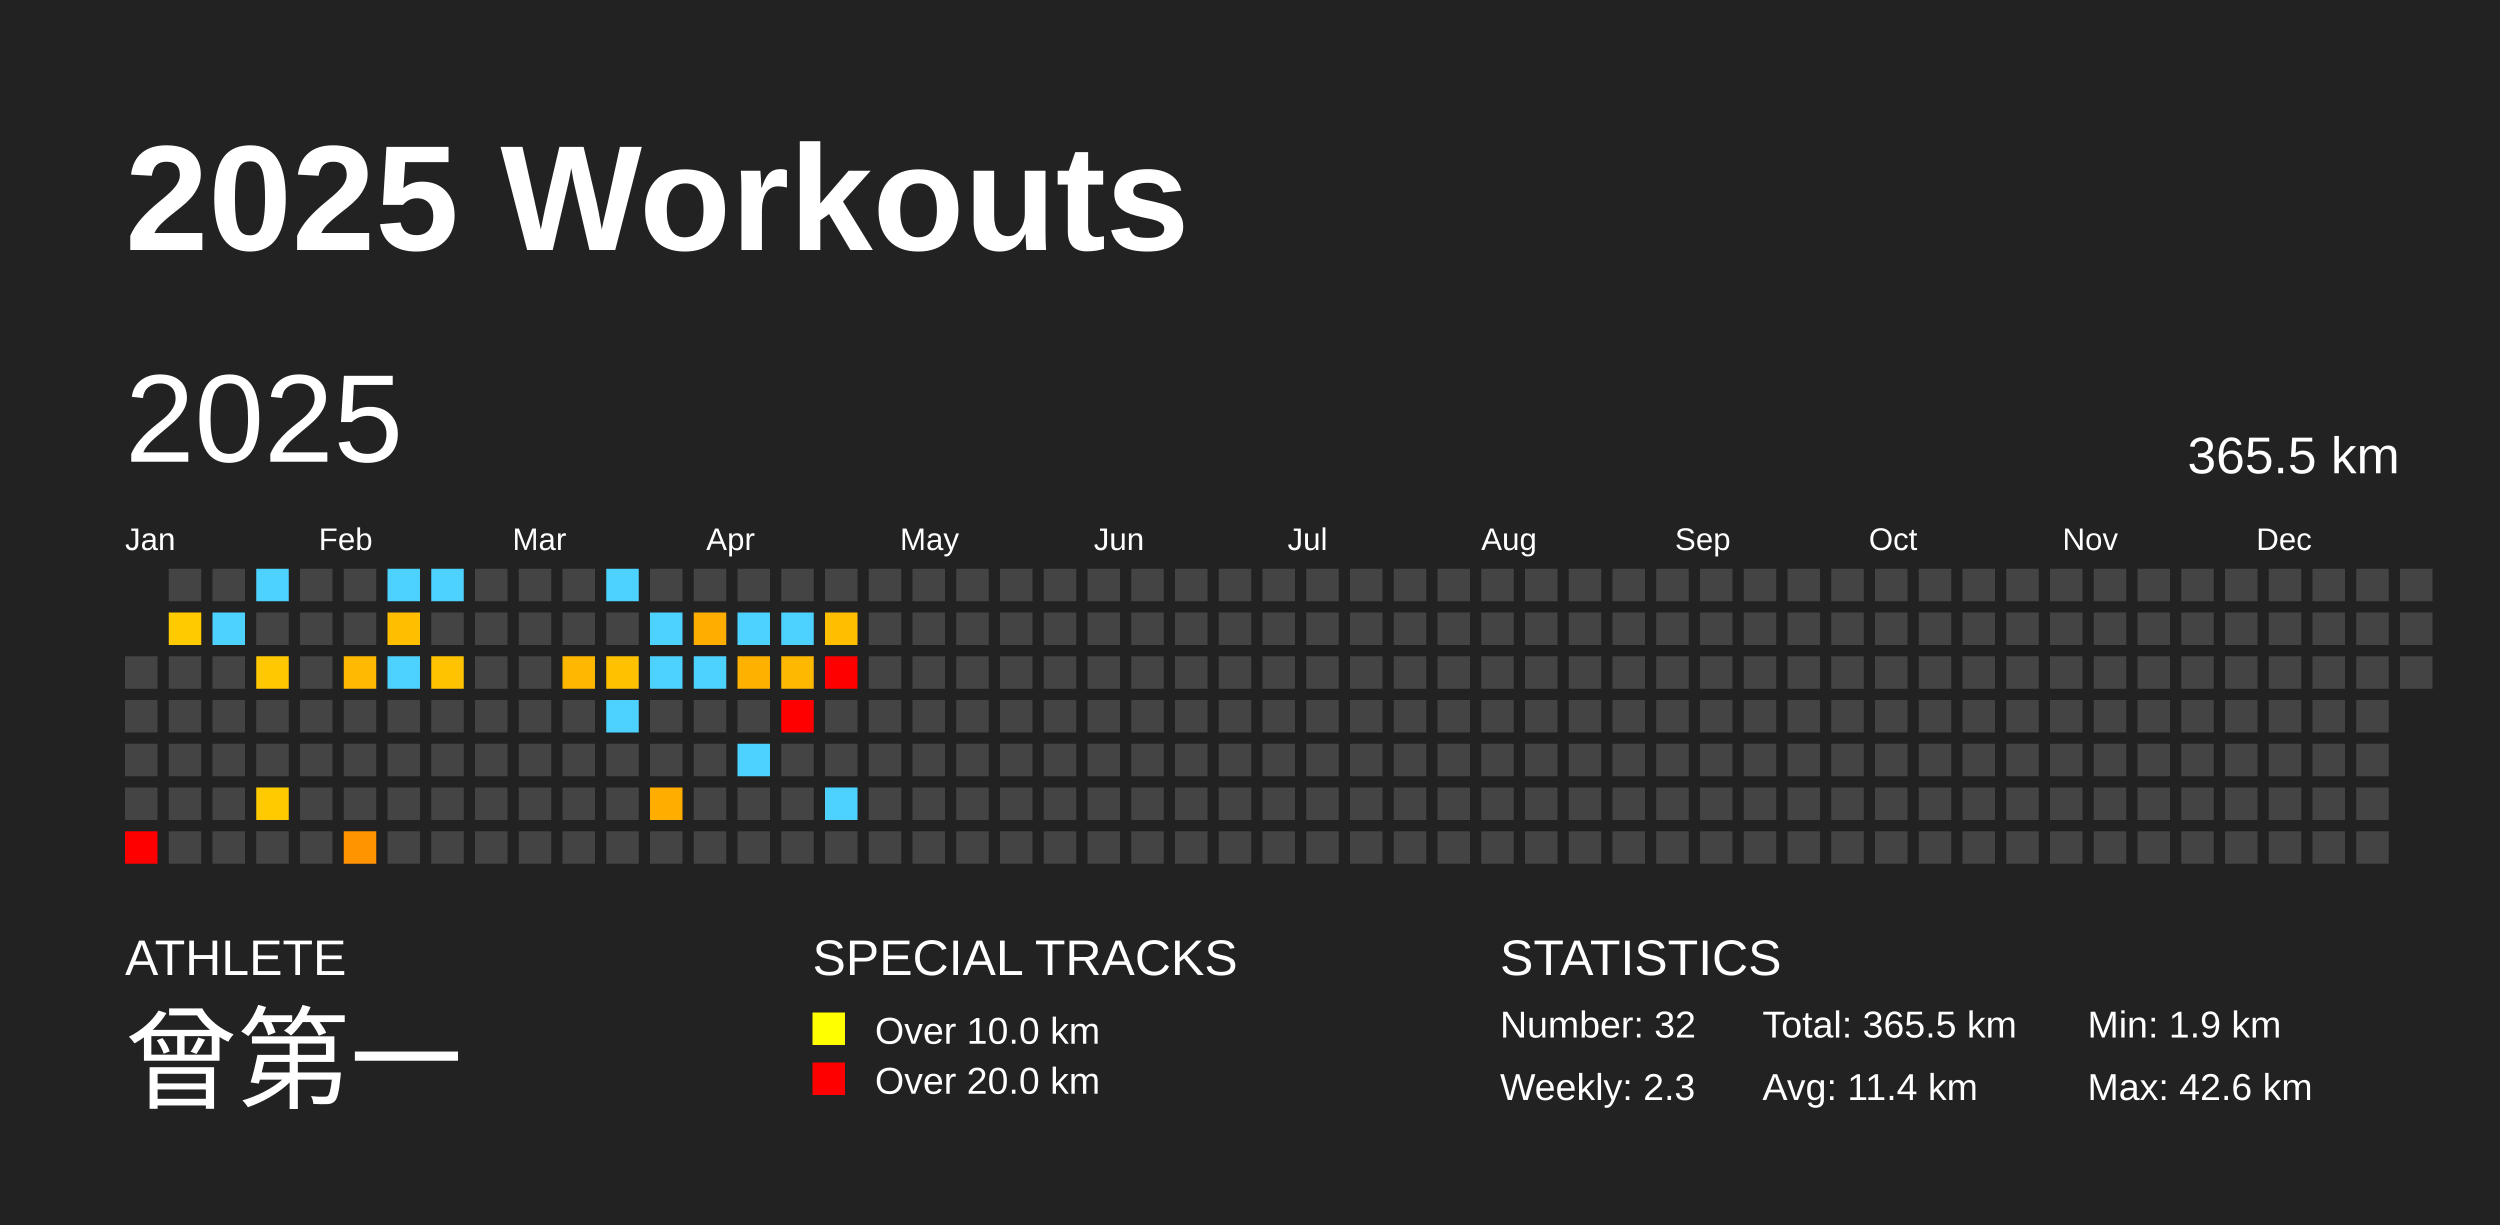
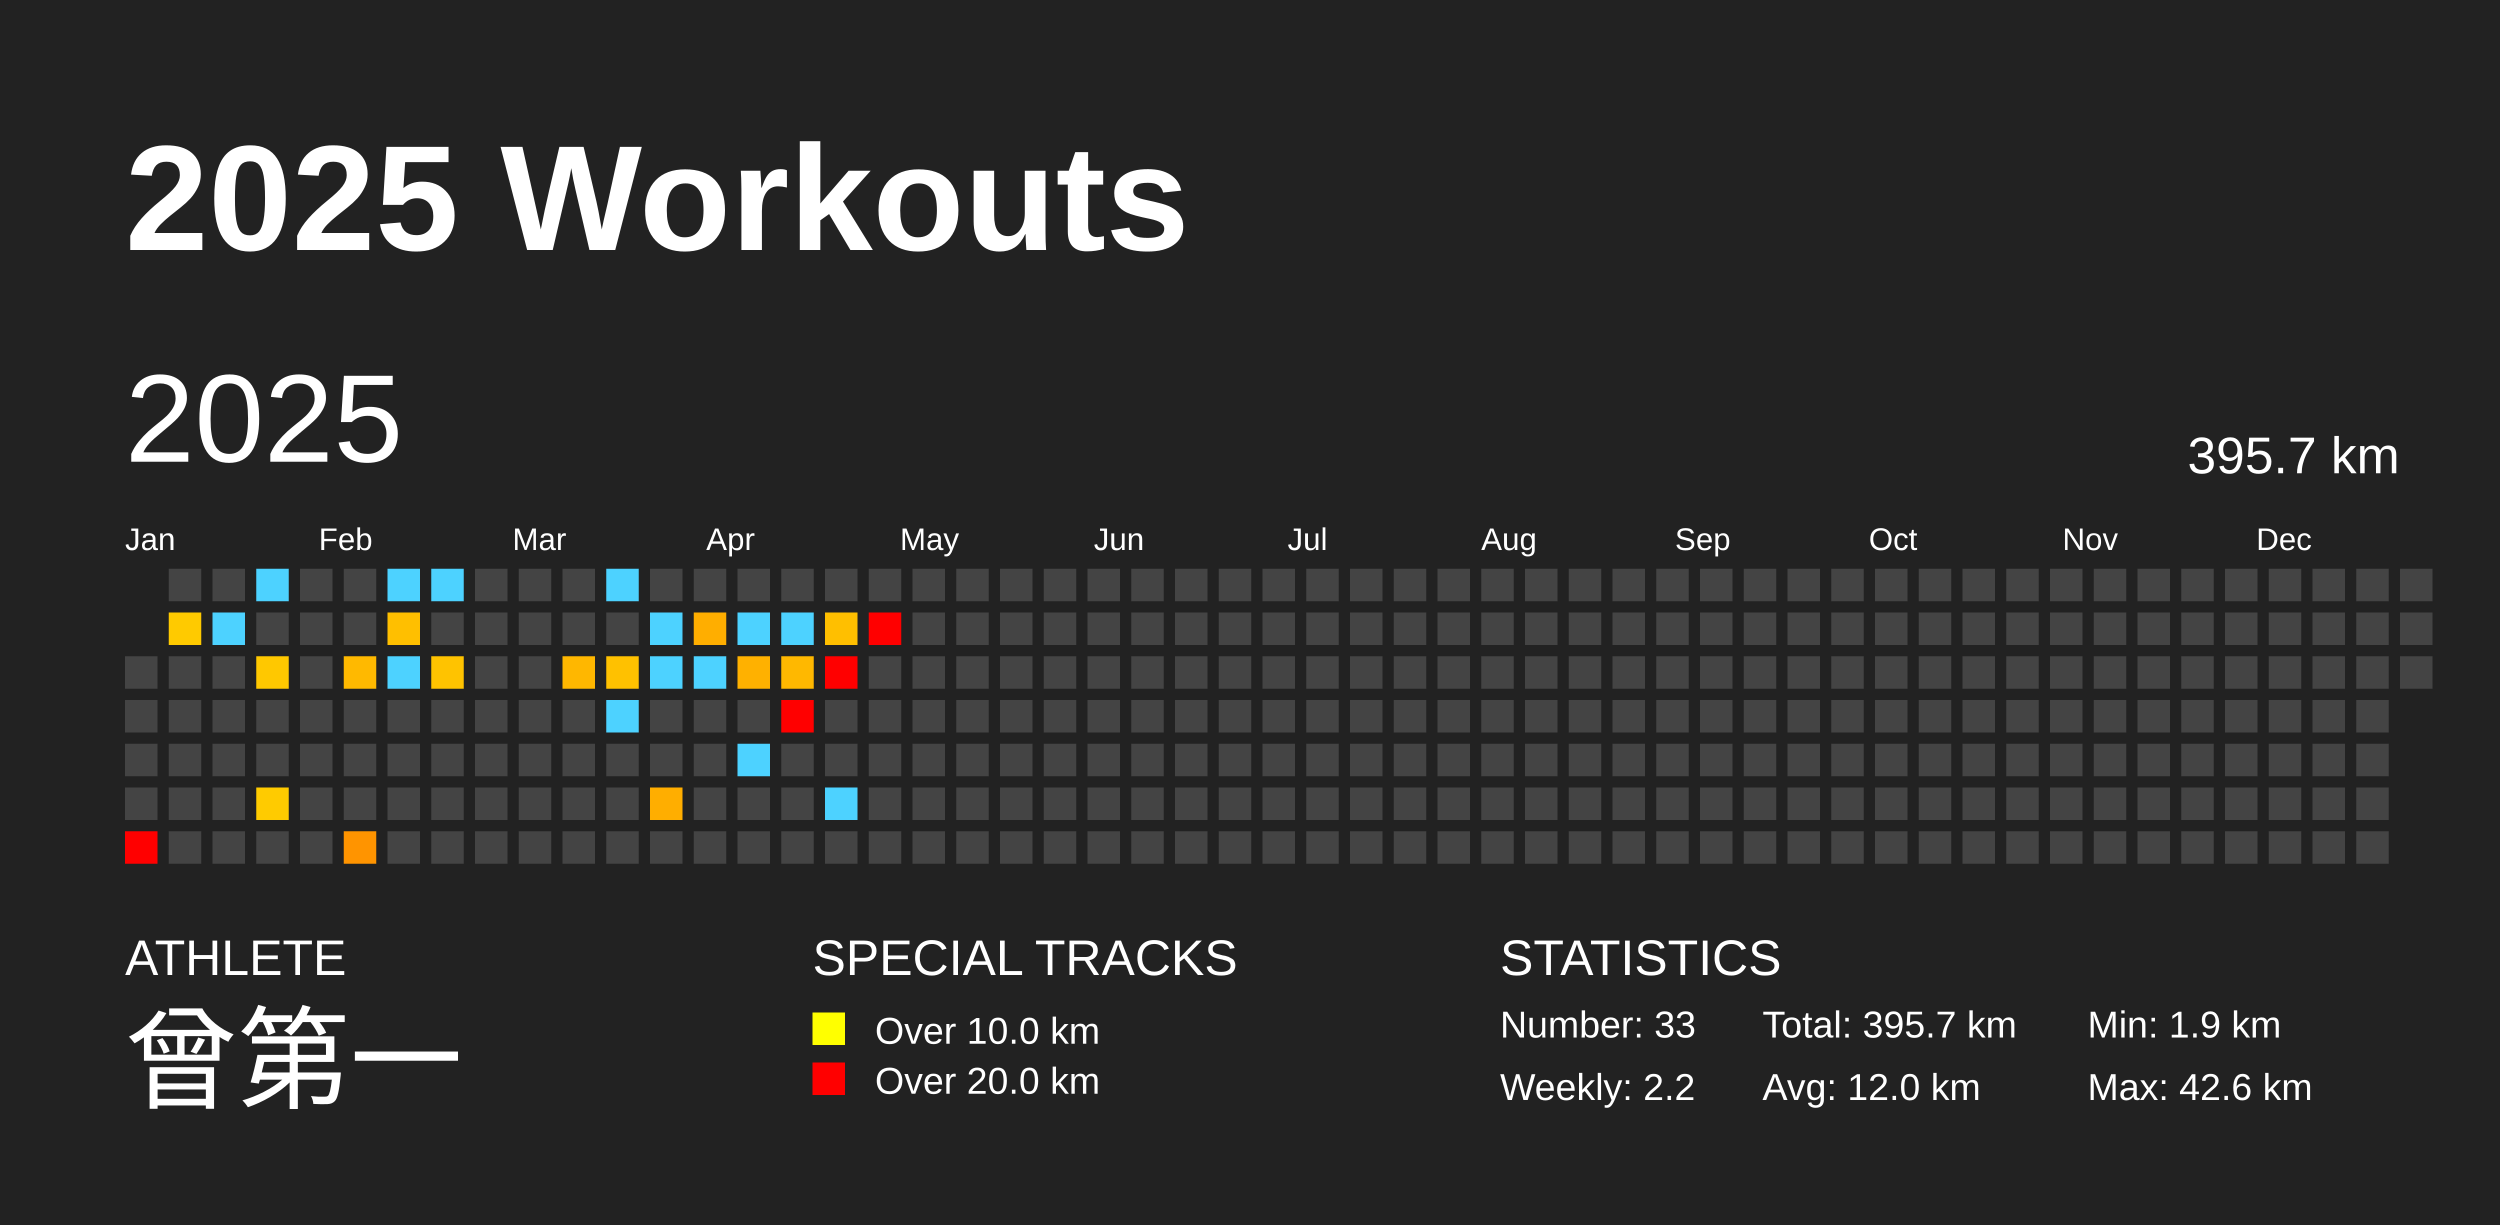
<svg xmlns="http://www.w3.org/2000/svg" baseProfile="full" height="98mm" version="1.1" viewBox="0,0,200,98" width="200mm">
  <defs />
  <rect fill="#222222" height="98" width="200" x="0" y="0" />
  <text fill="#FFFFFF" style="font-size:12px; font-family:Arial; font-weight:bold;" x="10" y="20">2025 Workouts</text>
  <text fill="#FFFFFF" style="font-size:4px; font-family:Arial" x="10" y="78">ATHLETE</text>
  <text fill="#FFFFFF" style="font-size:9px; font-family:Arial" x="10" y="88">曾第一</text>
  <text fill="#FFFFFF" style="font-size:4px; font-family:Arial" x="65" y="78">SPECIAL TRACKS</text>
  <rect fill="yellow" height="2.6" width="2.6" x="65" y="81" />
  <text fill="#FFFFFF" style="font-size:3px; font-family:Arial" x="70" y="83.5">Over 10.0 km</text>
  <rect fill="red" height="2.6" width="2.6" x="65" y="85" />
  <text fill="#FFFFFF" style="font-size:3px; font-family:Arial" x="70" y="87.5">Over 20.0 km</text>
  <text fill="#FFFFFF" style="font-size:4px; font-family:Arial" x="120" y="78">STATISTICS</text>
-   <text fill="#FFFFFF" style="font-size:3px; font-family:Arial" x="120" y="83">Number: 32</text>
-   <text fill="#FFFFFF" style="font-size:3px; font-family:Arial" x="120" y="88">Weekly: 2.3</text>
-   <text fill="#FFFFFF" style="font-size:3px; font-family:Arial" x="141" y="83">Total: 365.5 km</text>
-   <text fill="#FFFFFF" style="font-size:3px; font-family:Arial" x="141" y="88">Avg: 11.4 km</text>
+   <text fill="#FFFFFF" style="font-size:3px; font-family:Arial" x="120" y="83">Number: 33</text>
+   <text fill="#FFFFFF" style="font-size:3px; font-family:Arial" x="120" y="88">Weekly: 2.2</text>
+   <text fill="#FFFFFF" style="font-size:3px; font-family:Arial" x="141" y="83">Total: 395.7 km</text>
+   <text fill="#FFFFFF" style="font-size:3px; font-family:Arial" x="141" y="88">Avg: 12.0 km</text>
  <text fill="#FFFFFF" style="font-size:3px; font-family:Arial" x="167" y="83">Min: 1.9 km</text>
  <text fill="#FFFFFF" style="font-size:3px; font-family:Arial" x="167" y="88">Max: 42.6 km</text>
  <text dominant-baseline="hanging" fill="#FFFFFF" style="font-size:10.0px; font-family:Arial;" x="10" y="30">2025</text>
-   <text dominant-baseline="hanging" fill="#FFFFFF" style="font-size:4.125px; font-family:Arial;" x="175" y="35">365.5 km</text>
+   <text dominant-baseline="hanging" fill="#FFFFFF" style="font-size:4.125px; font-family:Arial;" x="175" y="35">395.7 km</text>
  <text fill="#FFFFFF" style="font-size:2.5px; font-family:Arial" x="10.0" y="44">Jan</text>
  <text fill="#FFFFFF" style="font-size:2.5px; font-family:Arial" x="25.5" y="44">Feb</text>
  <text fill="#FFFFFF" style="font-size:2.5px; font-family:Arial" x="41.0" y="44">Mar</text>
  <text fill="#FFFFFF" style="font-size:2.5px; font-family:Arial" x="56.5" y="44">Apr</text>
  <text fill="#FFFFFF" style="font-size:2.5px; font-family:Arial" x="72.0" y="44">May</text>
  <text fill="#FFFFFF" style="font-size:2.5px; font-family:Arial" x="87.5" y="44">Jun</text>
  <text fill="#FFFFFF" style="font-size:2.5px; font-family:Arial" x="103.0" y="44">Jul</text>
  <text fill="#FFFFFF" style="font-size:2.5px; font-family:Arial" x="118.5" y="44">Aug</text>
  <text fill="#FFFFFF" style="font-size:2.5px; font-family:Arial" x="134.0" y="44">Sep</text>
  <text fill="#FFFFFF" style="font-size:2.5px; font-family:Arial" x="149.5" y="44">Oct</text>
  <text fill="#FFFFFF" style="font-size:2.5px; font-family:Arial" x="165.0" y="44">Nov</text>
  <text fill="#FFFFFF" style="font-size:2.5px; font-family:Arial" x="180.5" y="44">Dec</text>
  <rect fill="#444444" height="2.6" width="2.6" x="10.0" y="52.5" />
  <rect fill="#444444" height="2.6" width="2.6" x="10.0" y="56.0" />
  <rect fill="#444444" height="2.6" width="2.6" x="10.0" y="59.5" />
  <rect fill="#444444" height="2.6" width="2.6" x="10.0" y="63.0" />
  <rect fill="red" height="2.6" width="2.6" x="10.0" y="66.5" />
  <rect fill="#444444" height="2.6" width="2.6" x="13.5" y="45.5" />
  <rect fill="#ffca00" height="2.6" width="2.6" x="13.5" y="49.0" />
  <rect fill="#444444" height="2.6" width="2.6" x="13.5" y="52.5" />
  <rect fill="#444444" height="2.6" width="2.6" x="13.5" y="56.0" />
  <rect fill="#444444" height="2.6" width="2.6" x="13.5" y="59.5" />
  <rect fill="#444444" height="2.6" width="2.6" x="13.5" y="63.0" />
  <rect fill="#444444" height="2.6" width="2.6" x="13.5" y="66.5" />
  <rect fill="#444444" height="2.6" width="2.6" x="17.0" y="45.5" />
  <rect fill="#4dd2ff" height="2.6" width="2.6" x="17.0" y="49.0" />
  <rect fill="#444444" height="2.6" width="2.6" x="17.0" y="52.5" />
  <rect fill="#444444" height="2.6" width="2.6" x="17.0" y="56.0" />
  <rect fill="#444444" height="2.6" width="2.6" x="17.0" y="59.5" />
  <rect fill="#444444" height="2.6" width="2.6" x="17.0" y="63.0" />
  <rect fill="#444444" height="2.6" width="2.6" x="17.0" y="66.5" />
  <rect fill="#4dd2ff" height="2.6" width="2.6" x="20.5" y="45.5" />
  <rect fill="#444444" height="2.6" width="2.6" x="20.5" y="49.0" />
  <rect fill="#ffc800" height="2.6" width="2.6" x="20.5" y="52.5" />
  <rect fill="#444444" height="2.6" width="2.6" x="20.5" y="56.0" />
  <rect fill="#444444" height="2.6" width="2.6" x="20.5" y="59.5" />
  <rect fill="#ffcb00" height="2.6" width="2.6" x="20.5" y="63.0" />
  <rect fill="#444444" height="2.6" width="2.6" x="20.5" y="66.5" />
  <rect fill="#444444" height="2.6" width="2.6" x="24.0" y="45.5" />
  <rect fill="#444444" height="2.6" width="2.6" x="24.0" y="49.0" />
  <rect fill="#444444" height="2.6" width="2.6" x="24.0" y="52.5" />
  <rect fill="#444444" height="2.6" width="2.6" x="24.0" y="56.0" />
  <rect fill="#444444" height="2.6" width="2.6" x="24.0" y="59.5" />
  <rect fill="#444444" height="2.6" width="2.6" x="24.0" y="63.0" />
  <rect fill="#444444" height="2.6" width="2.6" x="24.0" y="66.5" />
  <rect fill="#444444" height="2.6" width="2.6" x="27.5" y="45.5" />
  <rect fill="#444444" height="2.6" width="2.6" x="27.5" y="49.0" />
  <rect fill="#ffb900" height="2.6" width="2.6" x="27.5" y="52.5" />
  <rect fill="#444444" height="2.6" width="2.6" x="27.5" y="56.0" />
  <rect fill="#444444" height="2.6" width="2.6" x="27.5" y="59.5" />
  <rect fill="#444444" height="2.6" width="2.6" x="27.5" y="63.0" />
  <rect fill="#ff9400" height="2.6" width="2.6" x="27.5" y="66.5" />
  <rect fill="#4dd2ff" height="2.6" width="2.6" x="31.0" y="45.5" />
  <rect fill="#ffbf00" height="2.6" width="2.6" x="31.0" y="49.0" />
  <rect fill="#4dd2ff" height="2.6" width="2.6" x="31.0" y="52.5" />
  <rect fill="#444444" height="2.6" width="2.6" x="31.0" y="56.0" />
  <rect fill="#444444" height="2.6" width="2.6" x="31.0" y="59.5" />
  <rect fill="#444444" height="2.6" width="2.6" x="31.0" y="63.0" />
  <rect fill="#444444" height="2.6" width="2.6" x="31.0" y="66.5" />
  <rect fill="#4dd2ff" height="2.6" width="2.6" x="34.5" y="45.5" />
  <rect fill="#444444" height="2.6" width="2.6" x="34.5" y="49.0" />
  <rect fill="#ffc300" height="2.6" width="2.6" x="34.5" y="52.5" />
  <rect fill="#444444" height="2.6" width="2.6" x="34.5" y="56.0" />
  <rect fill="#444444" height="2.6" width="2.6" x="34.5" y="59.5" />
  <rect fill="#444444" height="2.6" width="2.6" x="34.5" y="63.0" />
  <rect fill="#444444" height="2.6" width="2.6" x="34.5" y="66.5" />
  <rect fill="#444444" height="2.6" width="2.6" x="38.0" y="45.5" />
  <rect fill="#444444" height="2.6" width="2.6" x="38.0" y="49.0" />
  <rect fill="#444444" height="2.6" width="2.6" x="38.0" y="52.5" />
  <rect fill="#444444" height="2.6" width="2.6" x="38.0" y="56.0" />
  <rect fill="#444444" height="2.6" width="2.6" x="38.0" y="59.5" />
  <rect fill="#444444" height="2.6" width="2.6" x="38.0" y="63.0" />
  <rect fill="#444444" height="2.6" width="2.6" x="38.0" y="66.5" />
  <rect fill="#444444" height="2.6" width="2.6" x="41.5" y="45.5" />
  <rect fill="#444444" height="2.6" width="2.6" x="41.5" y="49.0" />
  <rect fill="#444444" height="2.6" width="2.6" x="41.5" y="52.5" />
  <rect fill="#444444" height="2.6" width="2.6" x="41.5" y="56.0" />
  <rect fill="#444444" height="2.6" width="2.6" x="41.5" y="59.5" />
  <rect fill="#444444" height="2.6" width="2.6" x="41.5" y="63.0" />
  <rect fill="#444444" height="2.6" width="2.6" x="41.5" y="66.5" />
  <rect fill="#444444" height="2.6" width="2.6" x="45.0" y="45.5" />
  <rect fill="#444444" height="2.6" width="2.6" x="45.0" y="49.0" />
  <rect fill="#ffb700" height="2.6" width="2.6" x="45.0" y="52.5" />
  <rect fill="#444444" height="2.6" width="2.6" x="45.0" y="56.0" />
  <rect fill="#444444" height="2.6" width="2.6" x="45.0" y="59.5" />
  <rect fill="#444444" height="2.6" width="2.6" x="45.0" y="63.0" />
  <rect fill="#444444" height="2.6" width="2.6" x="45.0" y="66.5" />
  <rect fill="#4dd2ff" height="2.6" width="2.6" x="48.5" y="45.5" />
  <rect fill="#444444" height="2.6" width="2.6" x="48.5" y="49.0" />
  <rect fill="#ffc100" height="2.6" width="2.6" x="48.5" y="52.5" />
  <rect fill="#4dd2ff" height="2.6" width="2.6" x="48.5" y="56.0" />
  <rect fill="#444444" height="2.6" width="2.6" x="48.5" y="59.5" />
  <rect fill="#444444" height="2.6" width="2.6" x="48.5" y="63.0" />
  <rect fill="#444444" height="2.6" width="2.6" x="48.5" y="66.5" />
  <rect fill="#444444" height="2.6" width="2.6" x="52.0" y="45.5" />
  <rect fill="#4dd2ff" height="2.6" width="2.6" x="52.0" y="49.0" />
  <rect fill="#4dd2ff" height="2.6" width="2.6" x="52.0" y="52.5" />
  <rect fill="#444444" height="2.6" width="2.6" x="52.0" y="56.0" />
  <rect fill="#444444" height="2.6" width="2.6" x="52.0" y="59.5" />
  <rect fill="#ffae00" height="2.6" width="2.6" x="52.0" y="63.0" />
  <rect fill="#444444" height="2.6" width="2.6" x="52.0" y="66.5" />
  <rect fill="#444444" height="2.6" width="2.6" x="55.5" y="45.5" />
  <rect fill="#ffae00" height="2.6" width="2.6" x="55.5" y="49.0" />
  <rect fill="#4dd2ff" height="2.6" width="2.6" x="55.5" y="52.5" />
  <rect fill="#444444" height="2.6" width="2.6" x="55.5" y="56.0" />
  <rect fill="#444444" height="2.6" width="2.6" x="55.5" y="59.5" />
  <rect fill="#444444" height="2.6" width="2.6" x="55.5" y="63.0" />
  <rect fill="#444444" height="2.6" width="2.6" x="55.5" y="66.5" />
  <rect fill="#444444" height="2.6" width="2.6" x="59.0" y="45.5" />
  <rect fill="#4dd2ff" height="2.6" width="2.6" x="59.0" y="49.0" />
  <rect fill="#ffb100" height="2.6" width="2.6" x="59.0" y="52.5" />
  <rect fill="#444444" height="2.6" width="2.6" x="59.0" y="56.0" />
  <rect fill="#4dd2ff" height="2.6" width="2.6" x="59.0" y="59.5" />
  <rect fill="#444444" height="2.6" width="2.6" x="59.0" y="63.0" />
  <rect fill="#444444" height="2.6" width="2.6" x="59.0" y="66.5" />
  <rect fill="#444444" height="2.6" width="2.6" x="62.5" y="45.5" />
  <rect fill="#4dd2ff" height="2.6" width="2.6" x="62.5" y="49.0" />
  <rect fill="#ffb800" height="2.6" width="2.6" x="62.5" y="52.5" />
  <rect fill="red" height="2.6" width="2.6" x="62.5" y="56.0" />
  <rect fill="#444444" height="2.6" width="2.6" x="62.5" y="59.5" />
  <rect fill="#444444" height="2.6" width="2.6" x="62.5" y="63.0" />
  <rect fill="#444444" height="2.6" width="2.6" x="62.5" y="66.5" />
  <rect fill="#444444" height="2.6" width="2.6" x="66.0" y="45.5" />
  <rect fill="#ffbf00" height="2.6" width="2.6" x="66.0" y="49.0" />
  <rect fill="red" height="2.6" width="2.6" x="66.0" y="52.5" />
  <rect fill="#444444" height="2.6" width="2.6" x="66.0" y="56.0" />
  <rect fill="#444444" height="2.6" width="2.6" x="66.0" y="59.5" />
  <rect fill="#4dd2ff" height="2.6" width="2.6" x="66.0" y="63.0" />
  <rect fill="#444444" height="2.6" width="2.6" x="66.0" y="66.5" />
  <rect fill="#444444" height="2.6" width="2.6" x="69.5" y="45.5" />
-   <rect fill="#444444" height="2.6" width="2.6" x="69.5" y="49.0" />
+   <rect fill="red" height="2.6" width="2.6" x="69.5" y="49.0" />
  <rect fill="#444444" height="2.6" width="2.6" x="69.5" y="52.5" />
  <rect fill="#444444" height="2.6" width="2.6" x="69.5" y="56.0" />
  <rect fill="#444444" height="2.6" width="2.6" x="69.5" y="59.5" />
  <rect fill="#444444" height="2.6" width="2.6" x="69.5" y="63.0" />
  <rect fill="#444444" height="2.6" width="2.6" x="69.5" y="66.5" />
  <rect fill="#444444" height="2.6" width="2.6" x="73.0" y="45.5" />
  <rect fill="#444444" height="2.6" width="2.6" x="73.0" y="49.0" />
  <rect fill="#444444" height="2.6" width="2.6" x="73.0" y="52.5" />
  <rect fill="#444444" height="2.6" width="2.6" x="73.0" y="56.0" />
  <rect fill="#444444" height="2.6" width="2.6" x="73.0" y="59.5" />
  <rect fill="#444444" height="2.6" width="2.6" x="73.0" y="63.0" />
  <rect fill="#444444" height="2.6" width="2.6" x="73.0" y="66.5" />
  <rect fill="#444444" height="2.6" width="2.6" x="76.5" y="45.5" />
  <rect fill="#444444" height="2.6" width="2.6" x="76.5" y="49.0" />
  <rect fill="#444444" height="2.6" width="2.6" x="76.5" y="52.5" />
  <rect fill="#444444" height="2.6" width="2.6" x="76.5" y="56.0" />
  <rect fill="#444444" height="2.6" width="2.6" x="76.5" y="59.5" />
  <rect fill="#444444" height="2.6" width="2.6" x="76.5" y="63.0" />
  <rect fill="#444444" height="2.6" width="2.6" x="76.5" y="66.5" />
  <rect fill="#444444" height="2.6" width="2.6" x="80.0" y="45.5" />
  <rect fill="#444444" height="2.6" width="2.6" x="80.0" y="49.0" />
  <rect fill="#444444" height="2.6" width="2.6" x="80.0" y="52.5" />
  <rect fill="#444444" height="2.6" width="2.6" x="80.0" y="56.0" />
  <rect fill="#444444" height="2.6" width="2.6" x="80.0" y="59.5" />
  <rect fill="#444444" height="2.6" width="2.6" x="80.0" y="63.0" />
  <rect fill="#444444" height="2.6" width="2.6" x="80.0" y="66.5" />
  <rect fill="#444444" height="2.6" width="2.6" x="83.5" y="45.5" />
  <rect fill="#444444" height="2.6" width="2.6" x="83.5" y="49.0" />
  <rect fill="#444444" height="2.6" width="2.6" x="83.5" y="52.5" />
  <rect fill="#444444" height="2.6" width="2.6" x="83.5" y="56.0" />
  <rect fill="#444444" height="2.6" width="2.6" x="83.5" y="59.5" />
  <rect fill="#444444" height="2.6" width="2.6" x="83.5" y="63.0" />
  <rect fill="#444444" height="2.6" width="2.6" x="83.5" y="66.5" />
  <rect fill="#444444" height="2.6" width="2.6" x="87.0" y="45.5" />
  <rect fill="#444444" height="2.6" width="2.6" x="87.0" y="49.0" />
  <rect fill="#444444" height="2.6" width="2.6" x="87.0" y="52.5" />
  <rect fill="#444444" height="2.6" width="2.6" x="87.0" y="56.0" />
  <rect fill="#444444" height="2.6" width="2.6" x="87.0" y="59.5" />
  <rect fill="#444444" height="2.6" width="2.6" x="87.0" y="63.0" />
  <rect fill="#444444" height="2.6" width="2.6" x="87.0" y="66.5" />
  <rect fill="#444444" height="2.6" width="2.6" x="90.5" y="45.5" />
  <rect fill="#444444" height="2.6" width="2.6" x="90.5" y="49.0" />
  <rect fill="#444444" height="2.6" width="2.6" x="90.5" y="52.5" />
  <rect fill="#444444" height="2.6" width="2.6" x="90.5" y="56.0" />
  <rect fill="#444444" height="2.6" width="2.6" x="90.5" y="59.5" />
  <rect fill="#444444" height="2.6" width="2.6" x="90.5" y="63.0" />
  <rect fill="#444444" height="2.6" width="2.6" x="90.5" y="66.5" />
  <rect fill="#444444" height="2.6" width="2.6" x="94.0" y="45.5" />
  <rect fill="#444444" height="2.6" width="2.6" x="94.0" y="49.0" />
  <rect fill="#444444" height="2.6" width="2.6" x="94.0" y="52.5" />
  <rect fill="#444444" height="2.6" width="2.6" x="94.0" y="56.0" />
  <rect fill="#444444" height="2.6" width="2.6" x="94.0" y="59.5" />
  <rect fill="#444444" height="2.6" width="2.6" x="94.0" y="63.0" />
  <rect fill="#444444" height="2.6" width="2.6" x="94.0" y="66.5" />
  <rect fill="#444444" height="2.6" width="2.6" x="97.5" y="45.5" />
  <rect fill="#444444" height="2.6" width="2.6" x="97.5" y="49.0" />
  <rect fill="#444444" height="2.6" width="2.6" x="97.5" y="52.5" />
  <rect fill="#444444" height="2.6" width="2.6" x="97.5" y="56.0" />
  <rect fill="#444444" height="2.6" width="2.6" x="97.5" y="59.5" />
  <rect fill="#444444" height="2.6" width="2.6" x="97.5" y="63.0" />
  <rect fill="#444444" height="2.6" width="2.6" x="97.5" y="66.5" />
  <rect fill="#444444" height="2.6" width="2.6" x="101.0" y="45.5" />
  <rect fill="#444444" height="2.6" width="2.6" x="101.0" y="49.0" />
  <rect fill="#444444" height="2.6" width="2.6" x="101.0" y="52.5" />
  <rect fill="#444444" height="2.6" width="2.6" x="101.0" y="56.0" />
  <rect fill="#444444" height="2.6" width="2.6" x="101.0" y="59.5" />
  <rect fill="#444444" height="2.6" width="2.6" x="101.0" y="63.0" />
  <rect fill="#444444" height="2.6" width="2.6" x="101.0" y="66.5" />
  <rect fill="#444444" height="2.6" width="2.6" x="104.5" y="45.5" />
  <rect fill="#444444" height="2.6" width="2.6" x="104.5" y="49.0" />
  <rect fill="#444444" height="2.6" width="2.6" x="104.5" y="52.5" />
  <rect fill="#444444" height="2.6" width="2.6" x="104.5" y="56.0" />
  <rect fill="#444444" height="2.6" width="2.6" x="104.5" y="59.5" />
  <rect fill="#444444" height="2.6" width="2.6" x="104.5" y="63.0" />
  <rect fill="#444444" height="2.6" width="2.6" x="104.5" y="66.5" />
  <rect fill="#444444" height="2.6" width="2.6" x="108.0" y="45.5" />
  <rect fill="#444444" height="2.6" width="2.6" x="108.0" y="49.0" />
  <rect fill="#444444" height="2.6" width="2.6" x="108.0" y="52.5" />
  <rect fill="#444444" height="2.6" width="2.6" x="108.0" y="56.0" />
  <rect fill="#444444" height="2.6" width="2.6" x="108.0" y="59.5" />
  <rect fill="#444444" height="2.6" width="2.6" x="108.0" y="63.0" />
  <rect fill="#444444" height="2.6" width="2.6" x="108.0" y="66.5" />
  <rect fill="#444444" height="2.6" width="2.6" x="111.5" y="45.5" />
  <rect fill="#444444" height="2.6" width="2.6" x="111.5" y="49.0" />
  <rect fill="#444444" height="2.6" width="2.6" x="111.5" y="52.5" />
  <rect fill="#444444" height="2.6" width="2.6" x="111.5" y="56.0" />
  <rect fill="#444444" height="2.6" width="2.6" x="111.5" y="59.5" />
  <rect fill="#444444" height="2.6" width="2.6" x="111.5" y="63.0" />
  <rect fill="#444444" height="2.6" width="2.6" x="111.5" y="66.5" />
  <rect fill="#444444" height="2.6" width="2.6" x="115.0" y="45.5" />
  <rect fill="#444444" height="2.6" width="2.6" x="115.0" y="49.0" />
  <rect fill="#444444" height="2.6" width="2.6" x="115.0" y="52.5" />
  <rect fill="#444444" height="2.6" width="2.6" x="115.0" y="56.0" />
  <rect fill="#444444" height="2.6" width="2.6" x="115.0" y="59.5" />
  <rect fill="#444444" height="2.6" width="2.6" x="115.0" y="63.0" />
  <rect fill="#444444" height="2.6" width="2.6" x="115.0" y="66.5" />
  <rect fill="#444444" height="2.6" width="2.6" x="118.5" y="45.5" />
  <rect fill="#444444" height="2.6" width="2.6" x="118.5" y="49.0" />
  <rect fill="#444444" height="2.6" width="2.6" x="118.5" y="52.5" />
  <rect fill="#444444" height="2.6" width="2.6" x="118.5" y="56.0" />
  <rect fill="#444444" height="2.6" width="2.6" x="118.5" y="59.5" />
  <rect fill="#444444" height="2.6" width="2.6" x="118.5" y="63.0" />
  <rect fill="#444444" height="2.6" width="2.6" x="118.5" y="66.5" />
  <rect fill="#444444" height="2.6" width="2.6" x="122.0" y="45.5" />
  <rect fill="#444444" height="2.6" width="2.6" x="122.0" y="49.0" />
  <rect fill="#444444" height="2.6" width="2.6" x="122.0" y="52.5" />
  <rect fill="#444444" height="2.6" width="2.6" x="122.0" y="56.0" />
  <rect fill="#444444" height="2.6" width="2.6" x="122.0" y="59.5" />
  <rect fill="#444444" height="2.6" width="2.6" x="122.0" y="63.0" />
  <rect fill="#444444" height="2.6" width="2.6" x="122.0" y="66.5" />
  <rect fill="#444444" height="2.6" width="2.6" x="125.5" y="45.5" />
  <rect fill="#444444" height="2.6" width="2.6" x="125.5" y="49.0" />
  <rect fill="#444444" height="2.6" width="2.6" x="125.5" y="52.5" />
  <rect fill="#444444" height="2.6" width="2.6" x="125.5" y="56.0" />
  <rect fill="#444444" height="2.6" width="2.6" x="125.5" y="59.5" />
  <rect fill="#444444" height="2.6" width="2.6" x="125.5" y="63.0" />
  <rect fill="#444444" height="2.6" width="2.6" x="125.5" y="66.5" />
  <rect fill="#444444" height="2.6" width="2.6" x="129.0" y="45.5" />
  <rect fill="#444444" height="2.6" width="2.6" x="129.0" y="49.0" />
  <rect fill="#444444" height="2.6" width="2.6" x="129.0" y="52.5" />
  <rect fill="#444444" height="2.6" width="2.6" x="129.0" y="56.0" />
  <rect fill="#444444" height="2.6" width="2.6" x="129.0" y="59.5" />
  <rect fill="#444444" height="2.6" width="2.6" x="129.0" y="63.0" />
  <rect fill="#444444" height="2.6" width="2.6" x="129.0" y="66.5" />
  <rect fill="#444444" height="2.6" width="2.6" x="132.5" y="45.5" />
  <rect fill="#444444" height="2.6" width="2.6" x="132.5" y="49.0" />
  <rect fill="#444444" height="2.6" width="2.6" x="132.5" y="52.5" />
  <rect fill="#444444" height="2.6" width="2.6" x="132.5" y="56.0" />
  <rect fill="#444444" height="2.6" width="2.6" x="132.5" y="59.5" />
  <rect fill="#444444" height="2.6" width="2.6" x="132.5" y="63.0" />
  <rect fill="#444444" height="2.6" width="2.6" x="132.5" y="66.5" />
  <rect fill="#444444" height="2.6" width="2.6" x="136.0" y="45.5" />
  <rect fill="#444444" height="2.6" width="2.6" x="136.0" y="49.0" />
  <rect fill="#444444" height="2.6" width="2.6" x="136.0" y="52.5" />
  <rect fill="#444444" height="2.6" width="2.6" x="136.0" y="56.0" />
  <rect fill="#444444" height="2.6" width="2.6" x="136.0" y="59.5" />
  <rect fill="#444444" height="2.6" width="2.6" x="136.0" y="63.0" />
  <rect fill="#444444" height="2.6" width="2.6" x="136.0" y="66.5" />
  <rect fill="#444444" height="2.6" width="2.6" x="139.5" y="45.5" />
  <rect fill="#444444" height="2.6" width="2.6" x="139.5" y="49.0" />
  <rect fill="#444444" height="2.6" width="2.6" x="139.5" y="52.5" />
  <rect fill="#444444" height="2.6" width="2.6" x="139.5" y="56.0" />
  <rect fill="#444444" height="2.6" width="2.6" x="139.5" y="59.5" />
  <rect fill="#444444" height="2.6" width="2.6" x="139.5" y="63.0" />
  <rect fill="#444444" height="2.6" width="2.6" x="139.5" y="66.5" />
  <rect fill="#444444" height="2.6" width="2.6" x="143.0" y="45.5" />
  <rect fill="#444444" height="2.6" width="2.6" x="143.0" y="49.0" />
  <rect fill="#444444" height="2.6" width="2.6" x="143.0" y="52.5" />
  <rect fill="#444444" height="2.6" width="2.6" x="143.0" y="56.0" />
  <rect fill="#444444" height="2.6" width="2.6" x="143.0" y="59.5" />
  <rect fill="#444444" height="2.6" width="2.6" x="143.0" y="63.0" />
  <rect fill="#444444" height="2.6" width="2.6" x="143.0" y="66.5" />
  <rect fill="#444444" height="2.6" width="2.6" x="146.5" y="45.5" />
  <rect fill="#444444" height="2.6" width="2.6" x="146.5" y="49.0" />
  <rect fill="#444444" height="2.6" width="2.6" x="146.5" y="52.5" />
  <rect fill="#444444" height="2.6" width="2.6" x="146.5" y="56.0" />
  <rect fill="#444444" height="2.6" width="2.6" x="146.5" y="59.5" />
  <rect fill="#444444" height="2.6" width="2.6" x="146.5" y="63.0" />
  <rect fill="#444444" height="2.6" width="2.6" x="146.5" y="66.5" />
  <rect fill="#444444" height="2.6" width="2.6" x="150.0" y="45.5" />
  <rect fill="#444444" height="2.6" width="2.6" x="150.0" y="49.0" />
  <rect fill="#444444" height="2.6" width="2.6" x="150.0" y="52.5" />
  <rect fill="#444444" height="2.6" width="2.6" x="150.0" y="56.0" />
  <rect fill="#444444" height="2.6" width="2.6" x="150.0" y="59.5" />
  <rect fill="#444444" height="2.6" width="2.6" x="150.0" y="63.0" />
  <rect fill="#444444" height="2.6" width="2.6" x="150.0" y="66.5" />
  <rect fill="#444444" height="2.6" width="2.6" x="153.5" y="45.5" />
  <rect fill="#444444" height="2.6" width="2.6" x="153.5" y="49.0" />
  <rect fill="#444444" height="2.6" width="2.6" x="153.5" y="52.5" />
  <rect fill="#444444" height="2.6" width="2.6" x="153.5" y="56.0" />
  <rect fill="#444444" height="2.6" width="2.6" x="153.5" y="59.5" />
  <rect fill="#444444" height="2.6" width="2.6" x="153.5" y="63.0" />
  <rect fill="#444444" height="2.6" width="2.6" x="153.5" y="66.5" />
  <rect fill="#444444" height="2.6" width="2.6" x="157.0" y="45.5" />
  <rect fill="#444444" height="2.6" width="2.6" x="157.0" y="49.0" />
  <rect fill="#444444" height="2.6" width="2.6" x="157.0" y="52.5" />
  <rect fill="#444444" height="2.6" width="2.6" x="157.0" y="56.0" />
  <rect fill="#444444" height="2.6" width="2.6" x="157.0" y="59.5" />
  <rect fill="#444444" height="2.6" width="2.6" x="157.0" y="63.0" />
  <rect fill="#444444" height="2.6" width="2.6" x="157.0" y="66.5" />
  <rect fill="#444444" height="2.6" width="2.6" x="160.5" y="45.5" />
  <rect fill="#444444" height="2.6" width="2.6" x="160.5" y="49.0" />
  <rect fill="#444444" height="2.6" width="2.6" x="160.5" y="52.5" />
  <rect fill="#444444" height="2.6" width="2.6" x="160.5" y="56.0" />
  <rect fill="#444444" height="2.6" width="2.6" x="160.5" y="59.5" />
  <rect fill="#444444" height="2.6" width="2.6" x="160.5" y="63.0" />
  <rect fill="#444444" height="2.6" width="2.6" x="160.5" y="66.5" />
  <rect fill="#444444" height="2.6" width="2.6" x="164.0" y="45.5" />
  <rect fill="#444444" height="2.6" width="2.6" x="164.0" y="49.0" />
  <rect fill="#444444" height="2.6" width="2.6" x="164.0" y="52.5" />
  <rect fill="#444444" height="2.6" width="2.6" x="164.0" y="56.0" />
  <rect fill="#444444" height="2.6" width="2.6" x="164.0" y="59.5" />
  <rect fill="#444444" height="2.6" width="2.6" x="164.0" y="63.0" />
  <rect fill="#444444" height="2.6" width="2.6" x="164.0" y="66.5" />
  <rect fill="#444444" height="2.6" width="2.6" x="167.5" y="45.5" />
  <rect fill="#444444" height="2.6" width="2.6" x="167.5" y="49.0" />
  <rect fill="#444444" height="2.6" width="2.6" x="167.5" y="52.5" />
  <rect fill="#444444" height="2.6" width="2.6" x="167.5" y="56.0" />
  <rect fill="#444444" height="2.6" width="2.6" x="167.5" y="59.5" />
  <rect fill="#444444" height="2.6" width="2.6" x="167.5" y="63.0" />
  <rect fill="#444444" height="2.6" width="2.6" x="167.5" y="66.5" />
  <rect fill="#444444" height="2.6" width="2.6" x="171.0" y="45.5" />
  <rect fill="#444444" height="2.6" width="2.6" x="171.0" y="49.0" />
  <rect fill="#444444" height="2.6" width="2.6" x="171.0" y="52.5" />
  <rect fill="#444444" height="2.6" width="2.6" x="171.0" y="56.0" />
  <rect fill="#444444" height="2.6" width="2.6" x="171.0" y="59.5" />
  <rect fill="#444444" height="2.6" width="2.6" x="171.0" y="63.0" />
  <rect fill="#444444" height="2.6" width="2.6" x="171.0" y="66.5" />
  <rect fill="#444444" height="2.6" width="2.6" x="174.5" y="45.5" />
  <rect fill="#444444" height="2.6" width="2.6" x="174.5" y="49.0" />
  <rect fill="#444444" height="2.6" width="2.6" x="174.5" y="52.5" />
  <rect fill="#444444" height="2.6" width="2.6" x="174.5" y="56.0" />
  <rect fill="#444444" height="2.6" width="2.6" x="174.5" y="59.5" />
  <rect fill="#444444" height="2.6" width="2.6" x="174.5" y="63.0" />
  <rect fill="#444444" height="2.6" width="2.6" x="174.5" y="66.5" />
  <rect fill="#444444" height="2.6" width="2.6" x="178.0" y="45.5" />
  <rect fill="#444444" height="2.6" width="2.6" x="178.0" y="49.0" />
  <rect fill="#444444" height="2.6" width="2.6" x="178.0" y="52.5" />
  <rect fill="#444444" height="2.6" width="2.6" x="178.0" y="56.0" />
  <rect fill="#444444" height="2.6" width="2.6" x="178.0" y="59.5" />
  <rect fill="#444444" height="2.6" width="2.6" x="178.0" y="63.0" />
  <rect fill="#444444" height="2.6" width="2.6" x="178.0" y="66.5" />
  <rect fill="#444444" height="2.6" width="2.6" x="181.5" y="45.5" />
  <rect fill="#444444" height="2.6" width="2.6" x="181.5" y="49.0" />
  <rect fill="#444444" height="2.6" width="2.6" x="181.5" y="52.5" />
  <rect fill="#444444" height="2.6" width="2.6" x="181.5" y="56.0" />
  <rect fill="#444444" height="2.6" width="2.6" x="181.5" y="59.5" />
  <rect fill="#444444" height="2.6" width="2.6" x="181.5" y="63.0" />
  <rect fill="#444444" height="2.6" width="2.6" x="181.5" y="66.5" />
  <rect fill="#444444" height="2.6" width="2.6" x="185.0" y="45.5" />
  <rect fill="#444444" height="2.6" width="2.6" x="185.0" y="49.0" />
  <rect fill="#444444" height="2.6" width="2.6" x="185.0" y="52.5" />
  <rect fill="#444444" height="2.6" width="2.6" x="185.0" y="56.0" />
  <rect fill="#444444" height="2.6" width="2.6" x="185.0" y="59.5" />
  <rect fill="#444444" height="2.6" width="2.6" x="185.0" y="63.0" />
  <rect fill="#444444" height="2.6" width="2.6" x="185.0" y="66.5" />
  <rect fill="#444444" height="2.6" width="2.6" x="188.5" y="45.5" />
  <rect fill="#444444" height="2.6" width="2.6" x="188.5" y="49.0" />
  <rect fill="#444444" height="2.6" width="2.6" x="188.5" y="52.5" />
  <rect fill="#444444" height="2.6" width="2.6" x="188.5" y="56.0" />
  <rect fill="#444444" height="2.6" width="2.6" x="188.5" y="59.5" />
  <rect fill="#444444" height="2.6" width="2.6" x="188.5" y="63.0" />
  <rect fill="#444444" height="2.6" width="2.6" x="188.5" y="66.5" />
  <rect fill="#444444" height="2.6" width="2.6" x="192.0" y="45.5" />
  <rect fill="#444444" height="2.6" width="2.6" x="192.0" y="49.0" />
  <rect fill="#444444" height="2.6" width="2.6" x="192.0" y="52.5" />
</svg>
